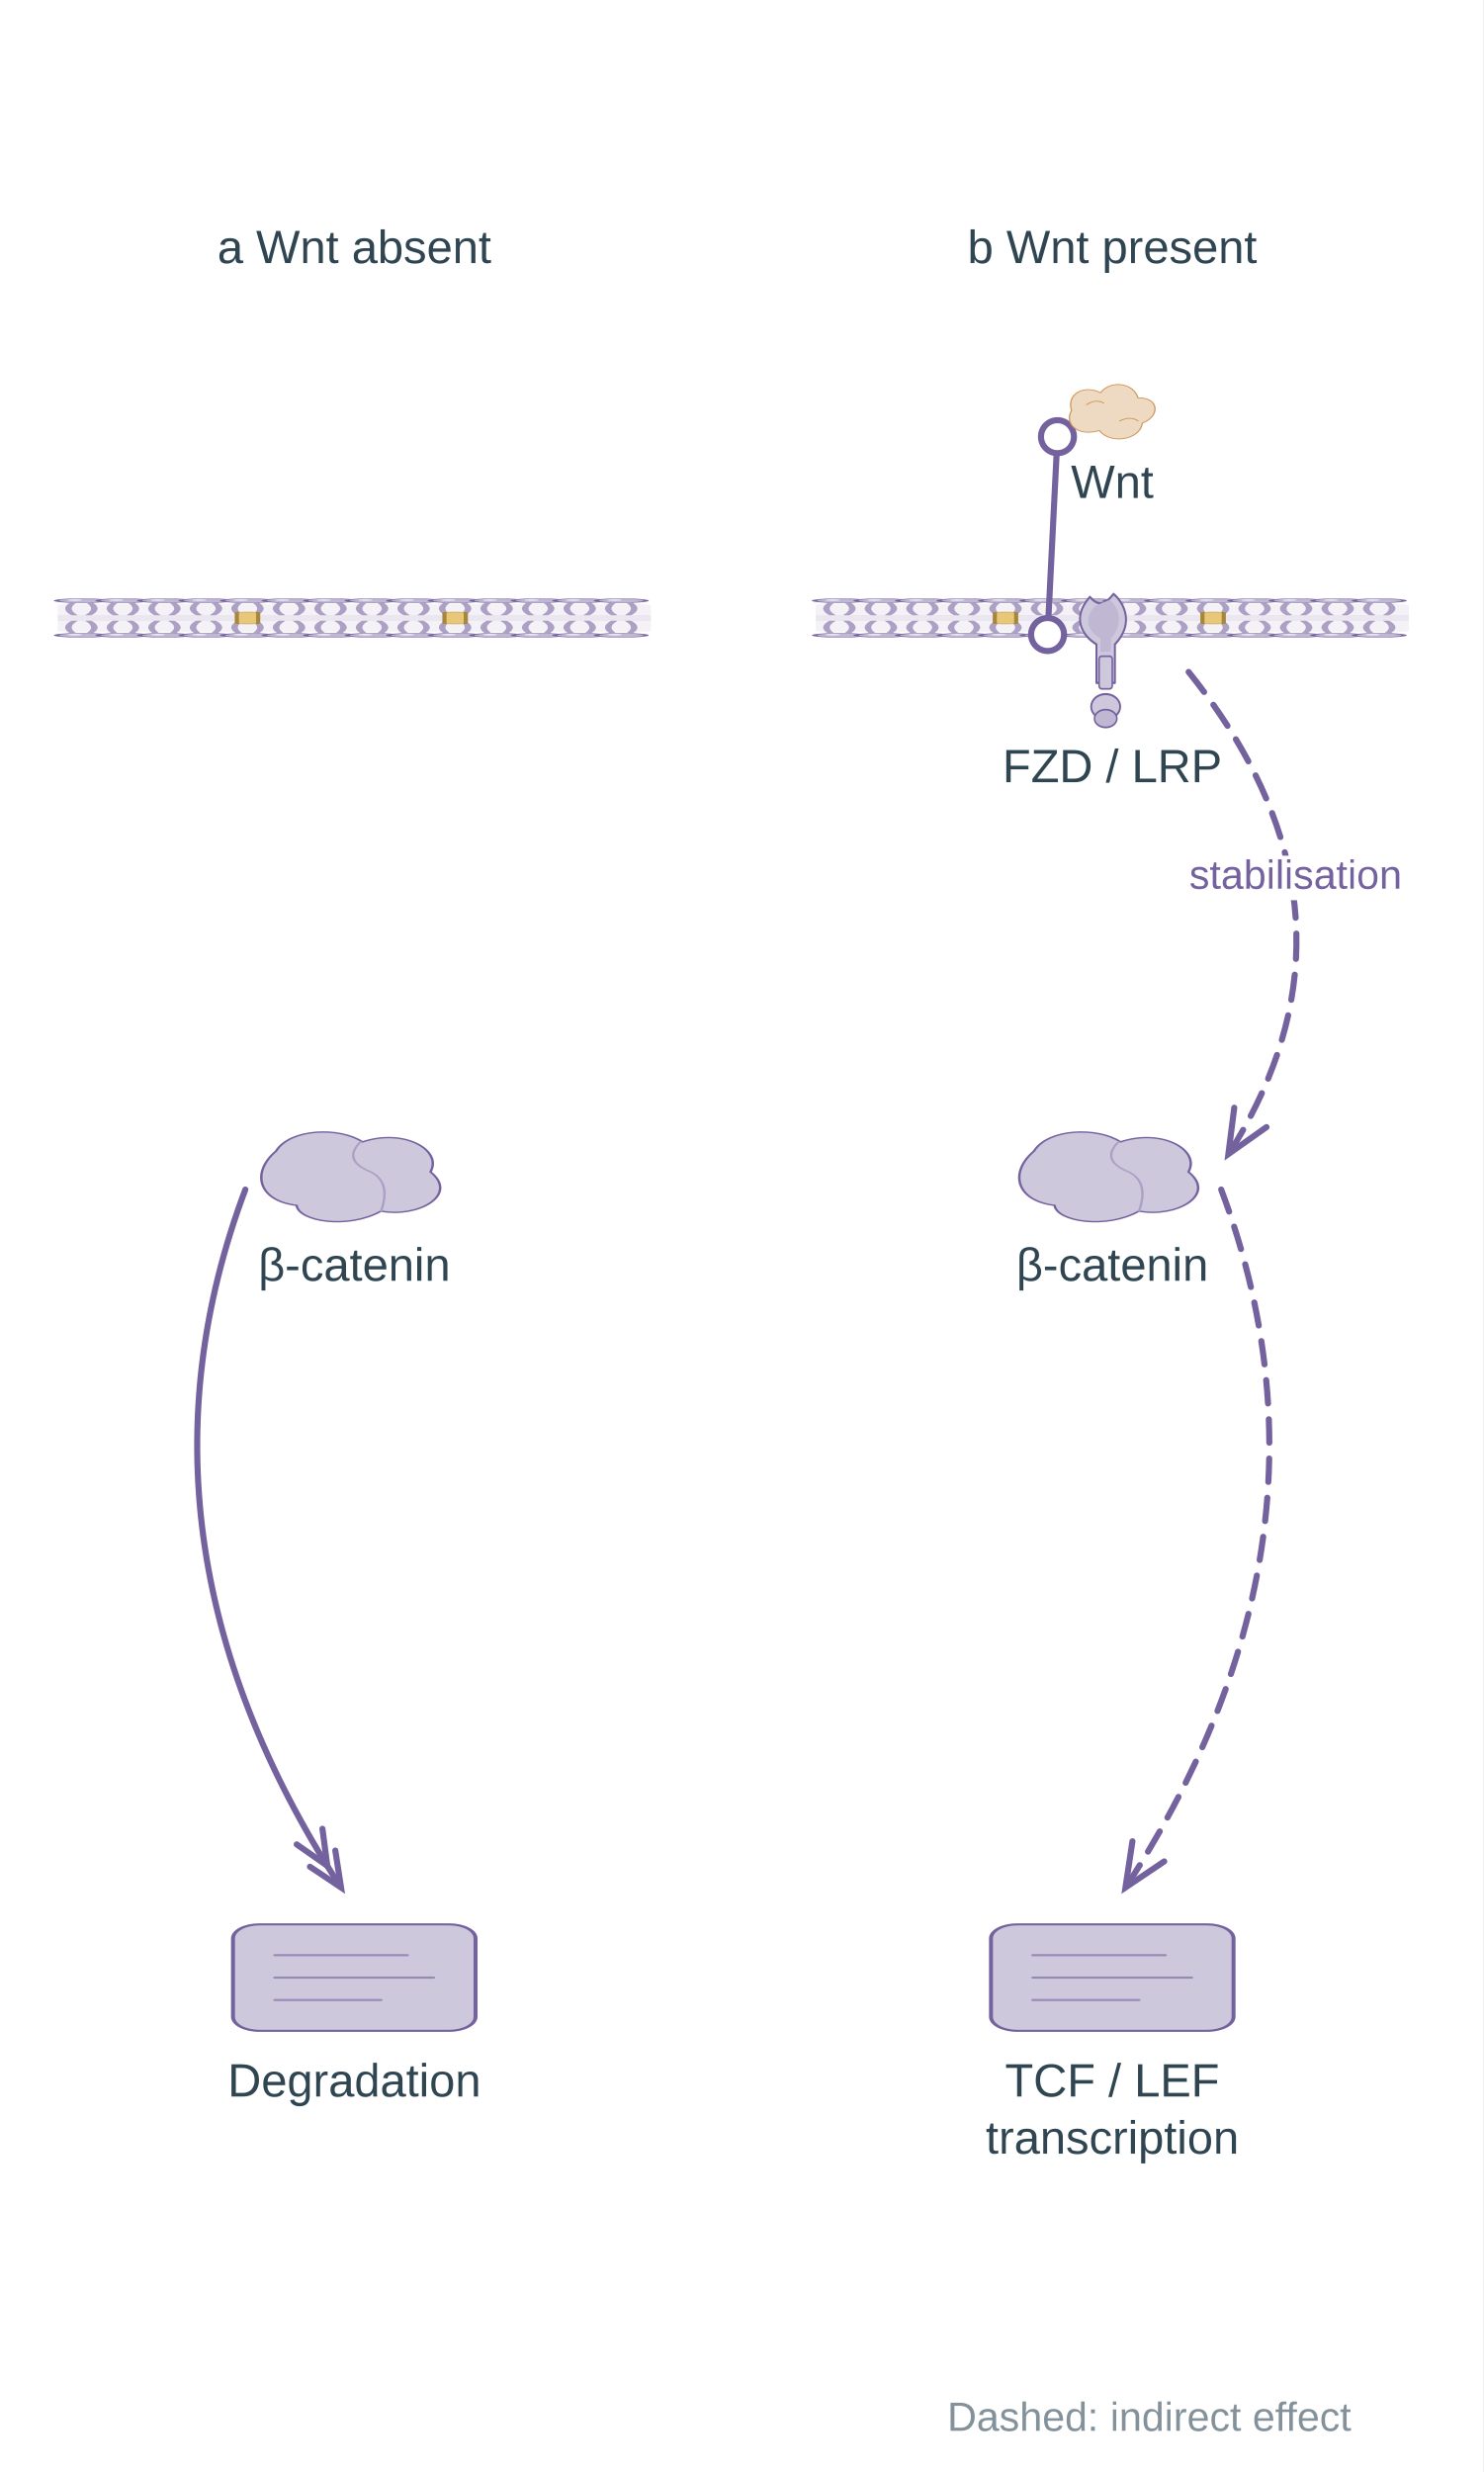
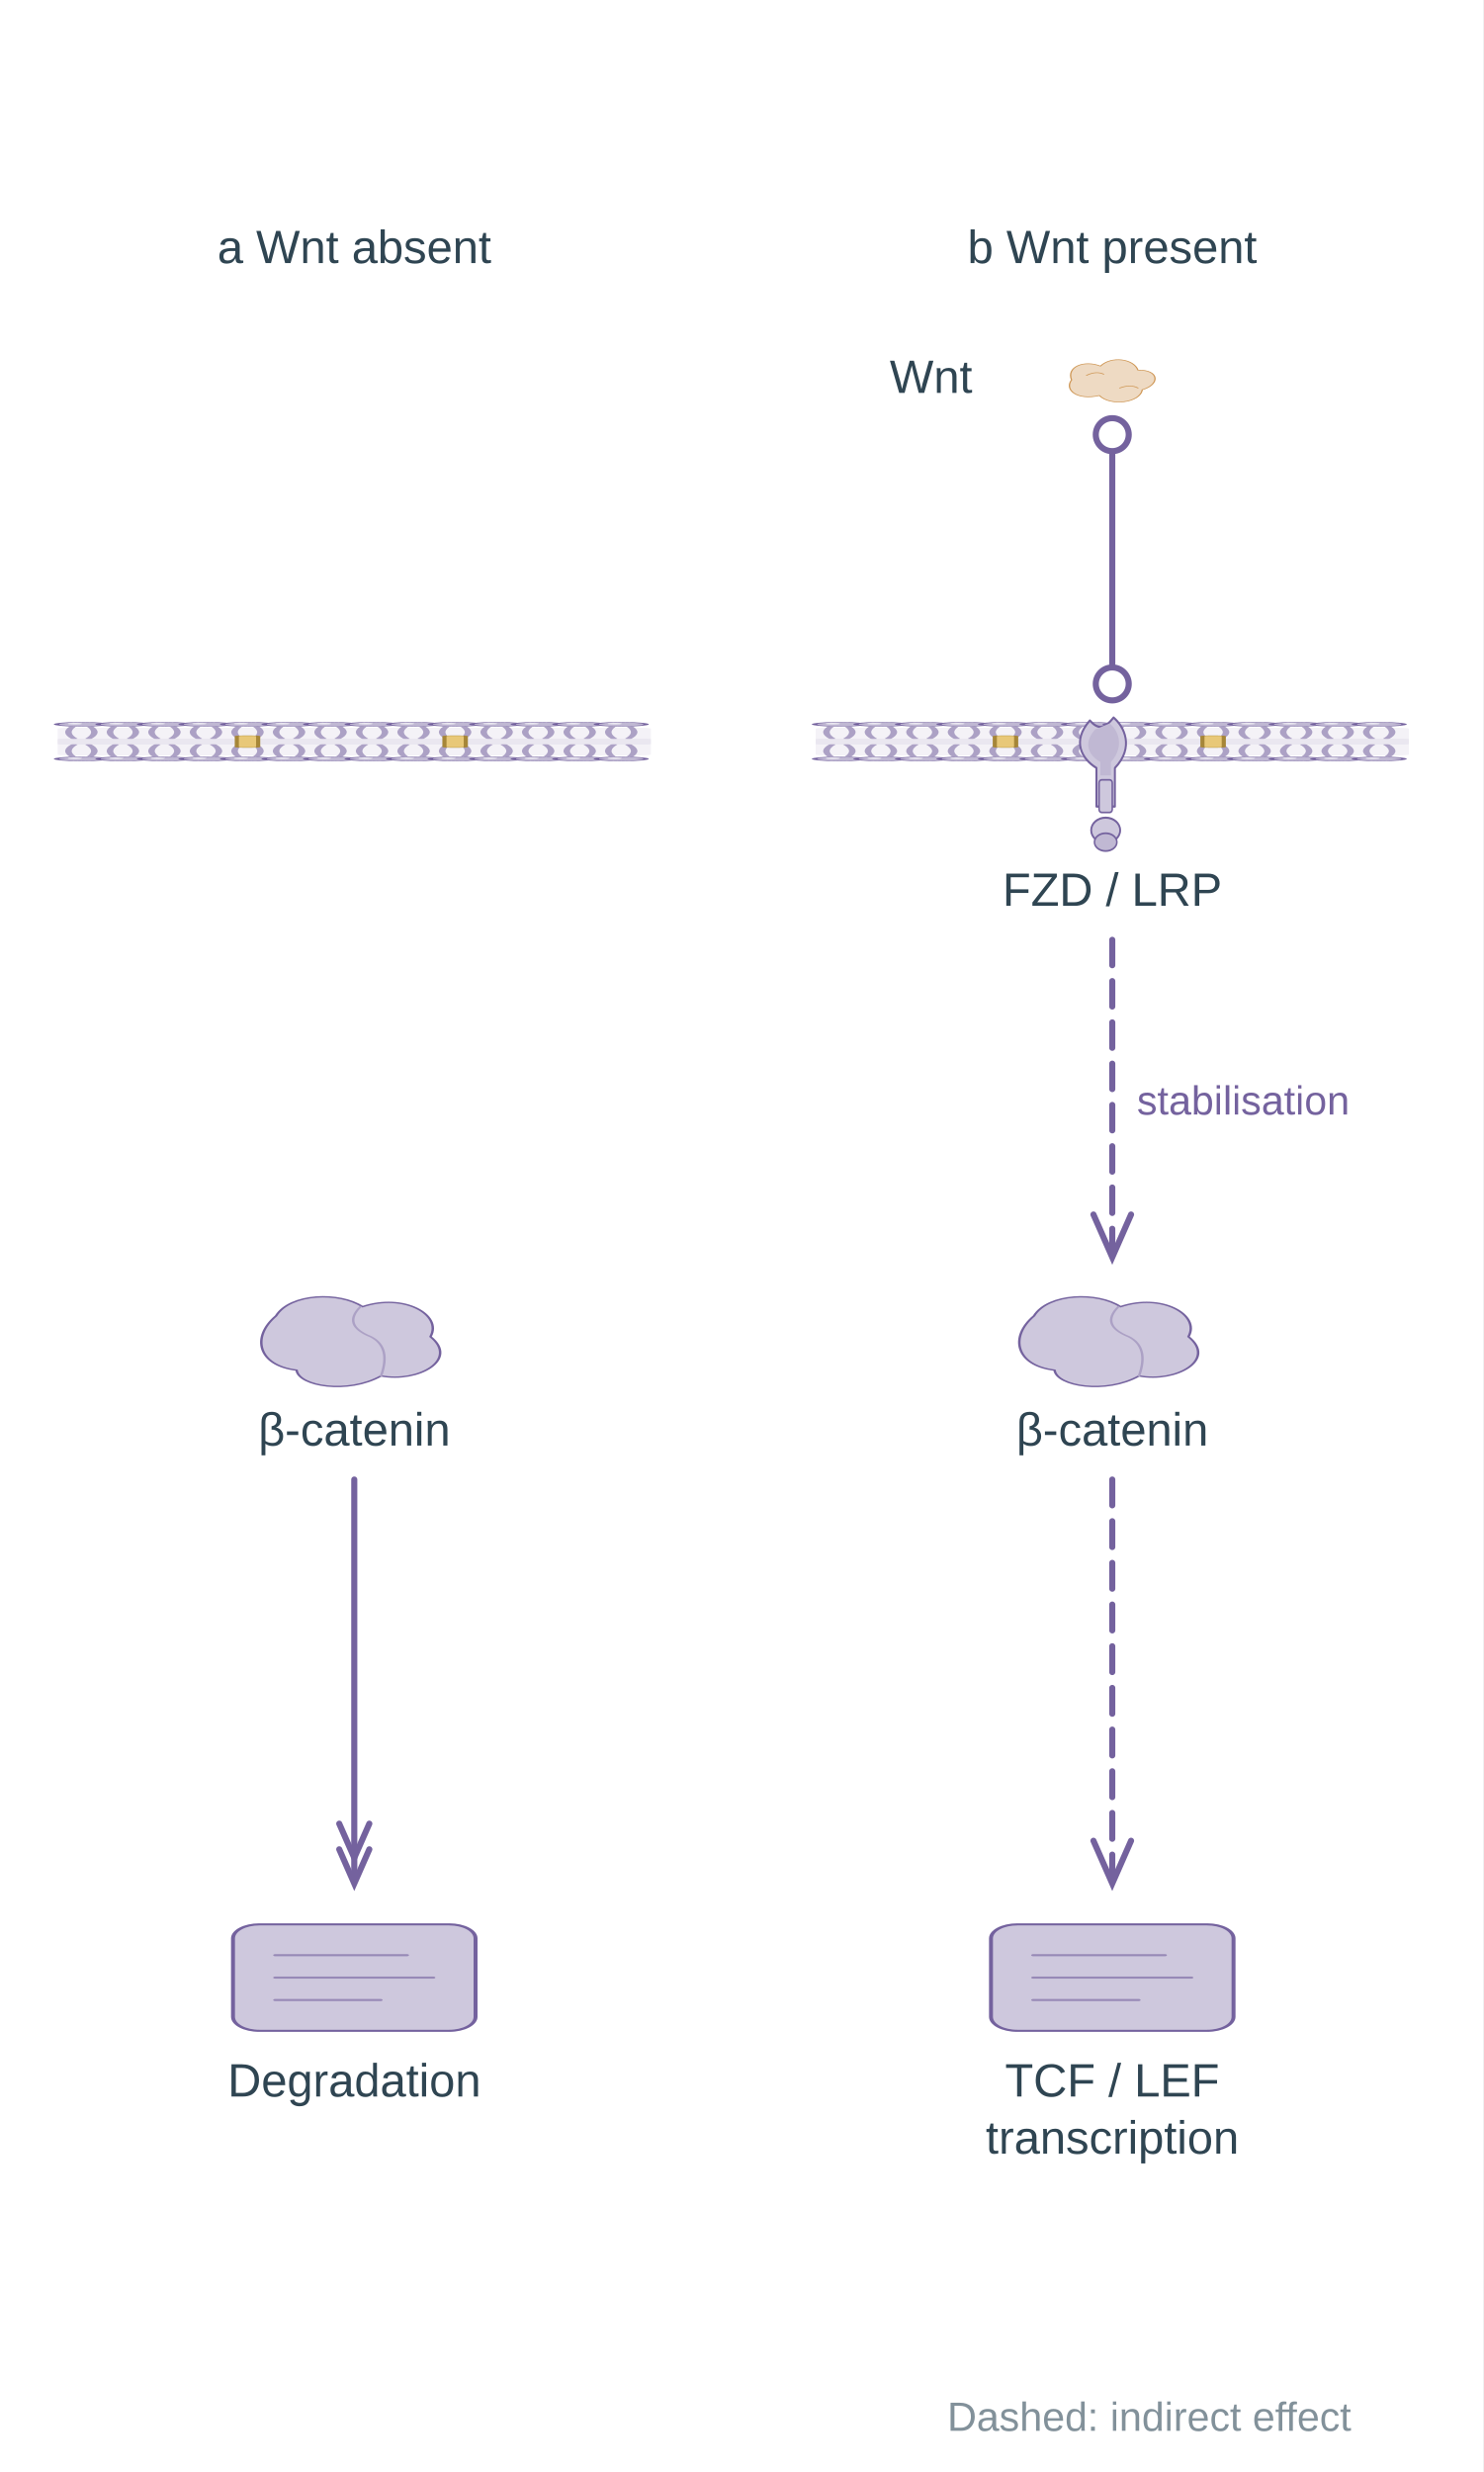
<svg xmlns="http://www.w3.org/2000/svg" width="90.0mm" height="150.0mm" viewBox="0 0 90.0 150.0" data-version="3" data-revision="1">
  <rect width="90.0" height="150.0" fill="#FFFFFF" />
  <g id="layer-compartments" />
  <g id="layer-context">
    <g data-object-id="amem" data-type="membrane" id="obj-amem">
-       <g data-glyph="amem" transform="rotate(0.0 21.5 37.5)">
-         <g transform="translate(3.5 36.0) scale(0.36 0.03)">
+       <g data-glyph="amem" transform="rotate(0.0 21.5 45.0)">
+         <g transform="translate(3.5 43.5) scale(0.36 0.03)">
          <rect x="0.00" y="22.00" width="100.00" height="56.00" rx="2.00" fill="#f4f2f7" stroke="none" stroke-width="0.000" />
          <rect x="0.00" y="44.00" width="100.00" height="12.00" rx="1.00" fill="#eae7f0" stroke="none" stroke-width="0.000" />
          <path d="M 2.5 20 Q 1 32 2.8 44 M 5.5 20 Q 7 32 5.2 44" fill="none" stroke="#aca1c5" stroke-width="1.100" stroke-linecap="round" stroke-linejoin="round" />
          <ellipse cx="4.00" cy="15.00" rx="4.20" ry="4.20" fill="#c0b8d3" stroke="#74629E" stroke-width="0.900" />
          <ellipse cx="2.90" cy="13.80" rx="1.20" ry="1.20" fill="#ffffff" stroke="none" stroke-width="0.000" />
          <path d="M 9.5 20 Q 8 32 9.8 44 M 12.5 20 Q 14 32 12.2 44" fill="none" stroke="#aca1c5" stroke-width="1.100" stroke-linecap="round" stroke-linejoin="round" />
          <ellipse cx="11.00" cy="15.00" rx="4.20" ry="4.20" fill="#c0b8d3" stroke="#74629E" stroke-width="0.900" />
          <ellipse cx="9.90" cy="13.80" rx="1.20" ry="1.20" fill="#ffffff" stroke="none" stroke-width="0.000" />
          <path d="M 16.5 20 Q 15 32 16.8 44 M 19.5 20 Q 21 32 19.2 44" fill="none" stroke="#aca1c5" stroke-width="1.100" stroke-linecap="round" stroke-linejoin="round" />
          <ellipse cx="18.00" cy="15.00" rx="4.20" ry="4.20" fill="#c0b8d3" stroke="#74629E" stroke-width="0.900" />
          <ellipse cx="16.90" cy="13.80" rx="1.20" ry="1.20" fill="#ffffff" stroke="none" stroke-width="0.000" />
          <path d="M 23.5 20 Q 22 32 23.8 44 M 26.5 20 Q 28 32 26.2 44" fill="none" stroke="#aca1c5" stroke-width="1.100" stroke-linecap="round" stroke-linejoin="round" />
          <ellipse cx="25.00" cy="15.00" rx="4.20" ry="4.20" fill="#c0b8d3" stroke="#74629E" stroke-width="0.900" />
          <ellipse cx="23.90" cy="13.80" rx="1.20" ry="1.20" fill="#ffffff" stroke="none" stroke-width="0.000" />
          <path d="M 30.5 20 Q 29 32 30.8 44 M 33.5 20 Q 35 32 33.2 44" fill="none" stroke="#aca1c5" stroke-width="1.100" stroke-linecap="round" stroke-linejoin="round" />
          <ellipse cx="32.00" cy="15.00" rx="4.20" ry="4.20" fill="#c0b8d3" stroke="#74629E" stroke-width="0.900" />
          <ellipse cx="30.90" cy="13.80" rx="1.20" ry="1.20" fill="#ffffff" stroke="none" stroke-width="0.000" />
          <path d="M 37.5 20 Q 36 32 37.8 44 M 40.5 20 Q 42 32 40.2 44" fill="none" stroke="#aca1c5" stroke-width="1.100" stroke-linecap="round" stroke-linejoin="round" />
          <ellipse cx="39.00" cy="15.00" rx="4.20" ry="4.20" fill="#c0b8d3" stroke="#74629E" stroke-width="0.900" />
          <ellipse cx="37.90" cy="13.80" rx="1.20" ry="1.20" fill="#ffffff" stroke="none" stroke-width="0.000" />
          <path d="M 44.5 20 Q 43 32 44.8 44 M 47.5 20 Q 49 32 47.2 44" fill="none" stroke="#aca1c5" stroke-width="1.100" stroke-linecap="round" stroke-linejoin="round" />
          <ellipse cx="46.00" cy="15.00" rx="4.20" ry="4.20" fill="#c0b8d3" stroke="#74629E" stroke-width="0.900" />
          <ellipse cx="44.90" cy="13.80" rx="1.20" ry="1.20" fill="#ffffff" stroke="none" stroke-width="0.000" />
          <path d="M 51.5 20 Q 50 32 51.8 44 M 54.5 20 Q 56 32 54.2 44" fill="none" stroke="#aca1c5" stroke-width="1.100" stroke-linecap="round" stroke-linejoin="round" />
          <ellipse cx="53.00" cy="15.00" rx="4.20" ry="4.20" fill="#c0b8d3" stroke="#74629E" stroke-width="0.900" />
          <ellipse cx="51.90" cy="13.80" rx="1.20" ry="1.20" fill="#ffffff" stroke="none" stroke-width="0.000" />
          <path d="M 58.5 20 Q 57 32 58.8 44 M 61.5 20 Q 63 32 61.2 44" fill="none" stroke="#aca1c5" stroke-width="1.100" stroke-linecap="round" stroke-linejoin="round" />
          <ellipse cx="60.00" cy="15.00" rx="4.20" ry="4.20" fill="#c0b8d3" stroke="#74629E" stroke-width="0.900" />
          <ellipse cx="58.90" cy="13.80" rx="1.20" ry="1.20" fill="#ffffff" stroke="none" stroke-width="0.000" />
          <path d="M 65.5 20 Q 64 32 65.8 44 M 68.5 20 Q 70 32 68.2 44" fill="none" stroke="#aca1c5" stroke-width="1.100" stroke-linecap="round" stroke-linejoin="round" />
          <ellipse cx="67.00" cy="15.00" rx="4.20" ry="4.20" fill="#c0b8d3" stroke="#74629E" stroke-width="0.900" />
          <ellipse cx="65.90" cy="13.80" rx="1.20" ry="1.20" fill="#ffffff" stroke="none" stroke-width="0.000" />
          <path d="M 72.5 20 Q 71 32 72.8 44 M 75.5 20 Q 77 32 75.2 44" fill="none" stroke="#aca1c5" stroke-width="1.100" stroke-linecap="round" stroke-linejoin="round" />
          <ellipse cx="74.00" cy="15.00" rx="4.20" ry="4.20" fill="#c0b8d3" stroke="#74629E" stroke-width="0.900" />
          <ellipse cx="72.90" cy="13.80" rx="1.20" ry="1.20" fill="#ffffff" stroke="none" stroke-width="0.000" />
          <path d="M 79.5 20 Q 78 32 79.8 44 M 82.5 20 Q 84 32 82.2 44" fill="none" stroke="#aca1c5" stroke-width="1.100" stroke-linecap="round" stroke-linejoin="round" />
          <ellipse cx="81.00" cy="15.00" rx="4.20" ry="4.20" fill="#c0b8d3" stroke="#74629E" stroke-width="0.900" />
          <ellipse cx="79.90" cy="13.80" rx="1.20" ry="1.20" fill="#ffffff" stroke="none" stroke-width="0.000" />
          <path d="M 86.5 20 Q 85 32 86.8 44 M 89.5 20 Q 91 32 89.2 44" fill="none" stroke="#aca1c5" stroke-width="1.100" stroke-linecap="round" stroke-linejoin="round" />
          <ellipse cx="88.00" cy="15.00" rx="4.20" ry="4.20" fill="#c0b8d3" stroke="#74629E" stroke-width="0.900" />
          <ellipse cx="86.90" cy="13.80" rx="1.20" ry="1.20" fill="#ffffff" stroke="none" stroke-width="0.000" />
          <path d="M 93.5 20 Q 92 32 93.8 44 M 96.5 20 Q 98 32 96.2 44" fill="none" stroke="#aca1c5" stroke-width="1.100" stroke-linecap="round" stroke-linejoin="round" />
          <ellipse cx="95.00" cy="15.00" rx="4.20" ry="4.20" fill="#c0b8d3" stroke="#74629E" stroke-width="0.900" />
          <ellipse cx="93.90" cy="13.80" rx="1.20" ry="1.20" fill="#ffffff" stroke="none" stroke-width="0.000" />
          <path d="M 2.5 80 Q 1 68 2.8 56 M 5.5 80 Q 7 68 5.2 56" fill="none" stroke="#aca1c5" stroke-width="1.100" stroke-linecap="round" stroke-linejoin="round" />
          <ellipse cx="4.00" cy="85.00" rx="4.20" ry="4.20" fill="#c0b8d3" stroke="#74629E" stroke-width="0.900" />
          <ellipse cx="2.90" cy="83.80" rx="1.20" ry="1.20" fill="#ffffff" stroke="none" stroke-width="0.000" />
          <path d="M 9.5 80 Q 8 68 9.8 56 M 12.5 80 Q 14 68 12.2 56" fill="none" stroke="#aca1c5" stroke-width="1.100" stroke-linecap="round" stroke-linejoin="round" />
          <ellipse cx="11.00" cy="85.00" rx="4.20" ry="4.20" fill="#c0b8d3" stroke="#74629E" stroke-width="0.900" />
          <ellipse cx="9.90" cy="83.80" rx="1.20" ry="1.20" fill="#ffffff" stroke="none" stroke-width="0.000" />
          <path d="M 16.5 80 Q 15 68 16.8 56 M 19.5 80 Q 21 68 19.2 56" fill="none" stroke="#aca1c5" stroke-width="1.100" stroke-linecap="round" stroke-linejoin="round" />
          <ellipse cx="18.00" cy="85.00" rx="4.20" ry="4.20" fill="#c0b8d3" stroke="#74629E" stroke-width="0.900" />
          <ellipse cx="16.90" cy="83.80" rx="1.20" ry="1.20" fill="#ffffff" stroke="none" stroke-width="0.000" />
          <path d="M 23.5 80 Q 22 68 23.8 56 M 26.5 80 Q 28 68 26.2 56" fill="none" stroke="#aca1c5" stroke-width="1.100" stroke-linecap="round" stroke-linejoin="round" />
          <ellipse cx="25.00" cy="85.00" rx="4.20" ry="4.20" fill="#c0b8d3" stroke="#74629E" stroke-width="0.900" />
          <ellipse cx="23.90" cy="83.80" rx="1.20" ry="1.20" fill="#ffffff" stroke="none" stroke-width="0.000" />
          <path d="M 30.5 80 Q 29 68 30.8 56 M 33.5 80 Q 35 68 33.2 56" fill="none" stroke="#aca1c5" stroke-width="1.100" stroke-linecap="round" stroke-linejoin="round" />
          <ellipse cx="32.00" cy="85.00" rx="4.20" ry="4.20" fill="#c0b8d3" stroke="#74629E" stroke-width="0.900" />
          <ellipse cx="30.90" cy="83.80" rx="1.20" ry="1.20" fill="#ffffff" stroke="none" stroke-width="0.000" />
          <path d="M 37.5 80 Q 36 68 37.8 56 M 40.5 80 Q 42 68 40.2 56" fill="none" stroke="#aca1c5" stroke-width="1.100" stroke-linecap="round" stroke-linejoin="round" />
          <ellipse cx="39.00" cy="85.00" rx="4.20" ry="4.20" fill="#c0b8d3" stroke="#74629E" stroke-width="0.900" />
          <ellipse cx="37.90" cy="83.80" rx="1.20" ry="1.20" fill="#ffffff" stroke="none" stroke-width="0.000" />
          <path d="M 44.5 80 Q 43 68 44.8 56 M 47.5 80 Q 49 68 47.2 56" fill="none" stroke="#aca1c5" stroke-width="1.100" stroke-linecap="round" stroke-linejoin="round" />
          <ellipse cx="46.00" cy="85.00" rx="4.20" ry="4.20" fill="#c0b8d3" stroke="#74629E" stroke-width="0.900" />
          <ellipse cx="44.90" cy="83.80" rx="1.20" ry="1.20" fill="#ffffff" stroke="none" stroke-width="0.000" />
          <path d="M 51.5 80 Q 50 68 51.8 56 M 54.5 80 Q 56 68 54.2 56" fill="none" stroke="#aca1c5" stroke-width="1.100" stroke-linecap="round" stroke-linejoin="round" />
          <ellipse cx="53.00" cy="85.00" rx="4.20" ry="4.20" fill="#c0b8d3" stroke="#74629E" stroke-width="0.900" />
          <ellipse cx="51.90" cy="83.80" rx="1.20" ry="1.20" fill="#ffffff" stroke="none" stroke-width="0.000" />
          <path d="M 58.5 80 Q 57 68 58.8 56 M 61.5 80 Q 63 68 61.2 56" fill="none" stroke="#aca1c5" stroke-width="1.100" stroke-linecap="round" stroke-linejoin="round" />
          <ellipse cx="60.00" cy="85.00" rx="4.20" ry="4.20" fill="#c0b8d3" stroke="#74629E" stroke-width="0.900" />
          <ellipse cx="58.90" cy="83.80" rx="1.20" ry="1.20" fill="#ffffff" stroke="none" stroke-width="0.000" />
          <path d="M 65.5 80 Q 64 68 65.8 56 M 68.5 80 Q 70 68 68.2 56" fill="none" stroke="#aca1c5" stroke-width="1.100" stroke-linecap="round" stroke-linejoin="round" />
          <ellipse cx="67.00" cy="85.00" rx="4.20" ry="4.20" fill="#c0b8d3" stroke="#74629E" stroke-width="0.900" />
          <ellipse cx="65.90" cy="83.80" rx="1.20" ry="1.20" fill="#ffffff" stroke="none" stroke-width="0.000" />
          <path d="M 72.5 80 Q 71 68 72.8 56 M 75.5 80 Q 77 68 75.2 56" fill="none" stroke="#aca1c5" stroke-width="1.100" stroke-linecap="round" stroke-linejoin="round" />
          <ellipse cx="74.00" cy="85.00" rx="4.20" ry="4.20" fill="#c0b8d3" stroke="#74629E" stroke-width="0.900" />
          <ellipse cx="72.90" cy="83.80" rx="1.20" ry="1.20" fill="#ffffff" stroke="none" stroke-width="0.000" />
          <path d="M 79.5 80 Q 78 68 79.8 56 M 82.5 80 Q 84 68 82.2 56" fill="none" stroke="#aca1c5" stroke-width="1.100" stroke-linecap="round" stroke-linejoin="round" />
          <ellipse cx="81.00" cy="85.00" rx="4.20" ry="4.20" fill="#c0b8d3" stroke="#74629E" stroke-width="0.900" />
          <ellipse cx="79.90" cy="83.80" rx="1.20" ry="1.20" fill="#ffffff" stroke="none" stroke-width="0.000" />
          <path d="M 86.5 80 Q 85 68 86.8 56 M 89.5 80 Q 91 68 89.2 56" fill="none" stroke="#aca1c5" stroke-width="1.100" stroke-linecap="round" stroke-linejoin="round" />
          <ellipse cx="88.00" cy="85.00" rx="4.20" ry="4.20" fill="#c0b8d3" stroke="#74629E" stroke-width="0.900" />
          <ellipse cx="86.90" cy="83.80" rx="1.20" ry="1.20" fill="#ffffff" stroke="none" stroke-width="0.000" />
          <path d="M 93.5 80 Q 92 68 93.8 56 M 96.5 80 Q 98 68 96.2 56" fill="none" stroke="#aca1c5" stroke-width="1.100" stroke-linecap="round" stroke-linejoin="round" />
          <ellipse cx="95.00" cy="85.00" rx="4.20" ry="4.20" fill="#c0b8d3" stroke="#74629E" stroke-width="0.900" />
          <ellipse cx="93.90" cy="83.80" rx="1.20" ry="1.20" fill="#ffffff" stroke="none" stroke-width="0.000" />
          <rect x="30.20" y="38.00" width="3.60" height="24.00" rx="1.00" fill="#e8c878" stroke="#a68638" stroke-width="0.700" />
          <rect x="65.20" y="38.00" width="3.60" height="24.00" rx="1.00" fill="#e8c878" stroke="#a68638" stroke-width="0.700" />
        </g>
      </g>
-       <text x="21.5" y="41.963" font-size="2.822" font-family="Arial,Microsoft YaHei,sans-serif" fill="#2F4552" text-anchor="middle" font-weight="400" data-label-for="amem" />
+       <text x="21.5" y="49.463" font-size="2.822" font-family="Arial,Microsoft YaHei,sans-serif" fill="#2F4552" text-anchor="middle" font-weight="400" data-label-for="amem" stroke="#FFFFFF" stroke-width="0.6" stroke-linejoin="round" stroke-opacity="0.85" paint-order="stroke" />
    </g>
    <g data-object-id="bmem" data-type="membrane" id="obj-bmem">
-       <g data-glyph="bmem" transform="rotate(0.0 67.5 37.5)">
-         <g transform="translate(49.5 36.0) scale(0.36 0.03)">
+       <g data-glyph="bmem" transform="rotate(0.0 67.5 45.0)">
+         <g transform="translate(49.5 43.5) scale(0.36 0.03)">
          <rect x="0.00" y="22.00" width="100.00" height="56.00" rx="2.00" fill="#f4f2f7" stroke="none" stroke-width="0.000" />
          <rect x="0.00" y="44.00" width="100.00" height="12.00" rx="1.00" fill="#eae7f0" stroke="none" stroke-width="0.000" />
          <path d="M 2.5 20 Q 1 32 2.8 44 M 5.5 20 Q 7 32 5.2 44" fill="none" stroke="#aca1c5" stroke-width="1.100" stroke-linecap="round" stroke-linejoin="round" />
          <ellipse cx="4.00" cy="15.00" rx="4.20" ry="4.20" fill="#c0b8d3" stroke="#74629E" stroke-width="0.900" />
          <ellipse cx="2.90" cy="13.80" rx="1.20" ry="1.20" fill="#ffffff" stroke="none" stroke-width="0.000" />
          <path d="M 9.5 20 Q 8 32 9.8 44 M 12.5 20 Q 14 32 12.2 44" fill="none" stroke="#aca1c5" stroke-width="1.100" stroke-linecap="round" stroke-linejoin="round" />
          <ellipse cx="11.00" cy="15.00" rx="4.20" ry="4.20" fill="#c0b8d3" stroke="#74629E" stroke-width="0.900" />
          <ellipse cx="9.90" cy="13.80" rx="1.20" ry="1.20" fill="#ffffff" stroke="none" stroke-width="0.000" />
          <path d="M 16.5 20 Q 15 32 16.8 44 M 19.5 20 Q 21 32 19.2 44" fill="none" stroke="#aca1c5" stroke-width="1.100" stroke-linecap="round" stroke-linejoin="round" />
          <ellipse cx="18.00" cy="15.00" rx="4.20" ry="4.20" fill="#c0b8d3" stroke="#74629E" stroke-width="0.900" />
          <ellipse cx="16.90" cy="13.80" rx="1.20" ry="1.20" fill="#ffffff" stroke="none" stroke-width="0.000" />
          <path d="M 23.5 20 Q 22 32 23.8 44 M 26.5 20 Q 28 32 26.2 44" fill="none" stroke="#aca1c5" stroke-width="1.100" stroke-linecap="round" stroke-linejoin="round" />
          <ellipse cx="25.00" cy="15.00" rx="4.20" ry="4.20" fill="#c0b8d3" stroke="#74629E" stroke-width="0.900" />
          <ellipse cx="23.90" cy="13.80" rx="1.20" ry="1.20" fill="#ffffff" stroke="none" stroke-width="0.000" />
          <path d="M 30.5 20 Q 29 32 30.8 44 M 33.5 20 Q 35 32 33.2 44" fill="none" stroke="#aca1c5" stroke-width="1.100" stroke-linecap="round" stroke-linejoin="round" />
          <ellipse cx="32.00" cy="15.00" rx="4.20" ry="4.20" fill="#c0b8d3" stroke="#74629E" stroke-width="0.900" />
          <ellipse cx="30.90" cy="13.80" rx="1.20" ry="1.20" fill="#ffffff" stroke="none" stroke-width="0.000" />
          <path d="M 37.5 20 Q 36 32 37.8 44 M 40.5 20 Q 42 32 40.2 44" fill="none" stroke="#aca1c5" stroke-width="1.100" stroke-linecap="round" stroke-linejoin="round" />
          <ellipse cx="39.00" cy="15.00" rx="4.20" ry="4.20" fill="#c0b8d3" stroke="#74629E" stroke-width="0.900" />
          <ellipse cx="37.90" cy="13.80" rx="1.20" ry="1.20" fill="#ffffff" stroke="none" stroke-width="0.000" />
          <path d="M 44.5 20 Q 43 32 44.8 44 M 47.5 20 Q 49 32 47.2 44" fill="none" stroke="#aca1c5" stroke-width="1.100" stroke-linecap="round" stroke-linejoin="round" />
          <ellipse cx="46.00" cy="15.00" rx="4.20" ry="4.20" fill="#c0b8d3" stroke="#74629E" stroke-width="0.900" />
          <ellipse cx="44.90" cy="13.80" rx="1.20" ry="1.20" fill="#ffffff" stroke="none" stroke-width="0.000" />
          <path d="M 51.5 20 Q 50 32 51.8 44 M 54.5 20 Q 56 32 54.2 44" fill="none" stroke="#aca1c5" stroke-width="1.100" stroke-linecap="round" stroke-linejoin="round" />
          <ellipse cx="53.00" cy="15.00" rx="4.20" ry="4.20" fill="#c0b8d3" stroke="#74629E" stroke-width="0.900" />
          <ellipse cx="51.90" cy="13.80" rx="1.20" ry="1.20" fill="#ffffff" stroke="none" stroke-width="0.000" />
          <path d="M 58.5 20 Q 57 32 58.8 44 M 61.5 20 Q 63 32 61.2 44" fill="none" stroke="#aca1c5" stroke-width="1.100" stroke-linecap="round" stroke-linejoin="round" />
          <ellipse cx="60.00" cy="15.00" rx="4.20" ry="4.20" fill="#c0b8d3" stroke="#74629E" stroke-width="0.900" />
          <ellipse cx="58.90" cy="13.80" rx="1.20" ry="1.20" fill="#ffffff" stroke="none" stroke-width="0.000" />
          <path d="M 65.5 20 Q 64 32 65.8 44 M 68.5 20 Q 70 32 68.2 44" fill="none" stroke="#aca1c5" stroke-width="1.100" stroke-linecap="round" stroke-linejoin="round" />
          <ellipse cx="67.00" cy="15.00" rx="4.20" ry="4.20" fill="#c0b8d3" stroke="#74629E" stroke-width="0.900" />
          <ellipse cx="65.90" cy="13.80" rx="1.20" ry="1.20" fill="#ffffff" stroke="none" stroke-width="0.000" />
          <path d="M 72.5 20 Q 71 32 72.8 44 M 75.5 20 Q 77 32 75.2 44" fill="none" stroke="#aca1c5" stroke-width="1.100" stroke-linecap="round" stroke-linejoin="round" />
          <ellipse cx="74.00" cy="15.00" rx="4.20" ry="4.20" fill="#c0b8d3" stroke="#74629E" stroke-width="0.900" />
          <ellipse cx="72.90" cy="13.80" rx="1.20" ry="1.20" fill="#ffffff" stroke="none" stroke-width="0.000" />
          <path d="M 79.5 20 Q 78 32 79.8 44 M 82.5 20 Q 84 32 82.2 44" fill="none" stroke="#aca1c5" stroke-width="1.100" stroke-linecap="round" stroke-linejoin="round" />
          <ellipse cx="81.00" cy="15.00" rx="4.20" ry="4.20" fill="#c0b8d3" stroke="#74629E" stroke-width="0.900" />
          <ellipse cx="79.90" cy="13.80" rx="1.20" ry="1.20" fill="#ffffff" stroke="none" stroke-width="0.000" />
          <path d="M 86.5 20 Q 85 32 86.8 44 M 89.5 20 Q 91 32 89.2 44" fill="none" stroke="#aca1c5" stroke-width="1.100" stroke-linecap="round" stroke-linejoin="round" />
          <ellipse cx="88.00" cy="15.00" rx="4.20" ry="4.20" fill="#c0b8d3" stroke="#74629E" stroke-width="0.900" />
          <ellipse cx="86.90" cy="13.80" rx="1.20" ry="1.20" fill="#ffffff" stroke="none" stroke-width="0.000" />
          <path d="M 93.5 20 Q 92 32 93.8 44 M 96.5 20 Q 98 32 96.2 44" fill="none" stroke="#aca1c5" stroke-width="1.100" stroke-linecap="round" stroke-linejoin="round" />
          <ellipse cx="95.00" cy="15.00" rx="4.20" ry="4.20" fill="#c0b8d3" stroke="#74629E" stroke-width="0.900" />
          <ellipse cx="93.90" cy="13.80" rx="1.20" ry="1.20" fill="#ffffff" stroke="none" stroke-width="0.000" />
          <path d="M 2.5 80 Q 1 68 2.8 56 M 5.5 80 Q 7 68 5.2 56" fill="none" stroke="#aca1c5" stroke-width="1.100" stroke-linecap="round" stroke-linejoin="round" />
          <ellipse cx="4.00" cy="85.00" rx="4.20" ry="4.20" fill="#c0b8d3" stroke="#74629E" stroke-width="0.900" />
          <ellipse cx="2.90" cy="83.80" rx="1.20" ry="1.20" fill="#ffffff" stroke="none" stroke-width="0.000" />
          <path d="M 9.5 80 Q 8 68 9.8 56 M 12.5 80 Q 14 68 12.2 56" fill="none" stroke="#aca1c5" stroke-width="1.100" stroke-linecap="round" stroke-linejoin="round" />
          <ellipse cx="11.00" cy="85.00" rx="4.20" ry="4.20" fill="#c0b8d3" stroke="#74629E" stroke-width="0.900" />
          <ellipse cx="9.90" cy="83.80" rx="1.20" ry="1.20" fill="#ffffff" stroke="none" stroke-width="0.000" />
          <path d="M 16.5 80 Q 15 68 16.8 56 M 19.5 80 Q 21 68 19.2 56" fill="none" stroke="#aca1c5" stroke-width="1.100" stroke-linecap="round" stroke-linejoin="round" />
          <ellipse cx="18.00" cy="85.00" rx="4.20" ry="4.20" fill="#c0b8d3" stroke="#74629E" stroke-width="0.900" />
          <ellipse cx="16.90" cy="83.80" rx="1.20" ry="1.20" fill="#ffffff" stroke="none" stroke-width="0.000" />
          <path d="M 23.5 80 Q 22 68 23.8 56 M 26.5 80 Q 28 68 26.2 56" fill="none" stroke="#aca1c5" stroke-width="1.100" stroke-linecap="round" stroke-linejoin="round" />
          <ellipse cx="25.00" cy="85.00" rx="4.20" ry="4.20" fill="#c0b8d3" stroke="#74629E" stroke-width="0.900" />
          <ellipse cx="23.90" cy="83.80" rx="1.20" ry="1.20" fill="#ffffff" stroke="none" stroke-width="0.000" />
          <path d="M 30.5 80 Q 29 68 30.8 56 M 33.5 80 Q 35 68 33.2 56" fill="none" stroke="#aca1c5" stroke-width="1.100" stroke-linecap="round" stroke-linejoin="round" />
          <ellipse cx="32.00" cy="85.00" rx="4.20" ry="4.20" fill="#c0b8d3" stroke="#74629E" stroke-width="0.900" />
          <ellipse cx="30.90" cy="83.80" rx="1.20" ry="1.20" fill="#ffffff" stroke="none" stroke-width="0.000" />
          <path d="M 37.5 80 Q 36 68 37.8 56 M 40.5 80 Q 42 68 40.2 56" fill="none" stroke="#aca1c5" stroke-width="1.100" stroke-linecap="round" stroke-linejoin="round" />
          <ellipse cx="39.00" cy="85.00" rx="4.20" ry="4.20" fill="#c0b8d3" stroke="#74629E" stroke-width="0.900" />
          <ellipse cx="37.90" cy="83.80" rx="1.20" ry="1.20" fill="#ffffff" stroke="none" stroke-width="0.000" />
          <path d="M 44.5 80 Q 43 68 44.8 56 M 47.5 80 Q 49 68 47.2 56" fill="none" stroke="#aca1c5" stroke-width="1.100" stroke-linecap="round" stroke-linejoin="round" />
          <ellipse cx="46.00" cy="85.00" rx="4.20" ry="4.20" fill="#c0b8d3" stroke="#74629E" stroke-width="0.900" />
          <ellipse cx="44.90" cy="83.80" rx="1.20" ry="1.20" fill="#ffffff" stroke="none" stroke-width="0.000" />
          <path d="M 51.5 80 Q 50 68 51.8 56 M 54.5 80 Q 56 68 54.2 56" fill="none" stroke="#aca1c5" stroke-width="1.100" stroke-linecap="round" stroke-linejoin="round" />
          <ellipse cx="53.00" cy="85.00" rx="4.20" ry="4.20" fill="#c0b8d3" stroke="#74629E" stroke-width="0.900" />
          <ellipse cx="51.90" cy="83.80" rx="1.20" ry="1.20" fill="#ffffff" stroke="none" stroke-width="0.000" />
          <path d="M 58.5 80 Q 57 68 58.8 56 M 61.5 80 Q 63 68 61.2 56" fill="none" stroke="#aca1c5" stroke-width="1.100" stroke-linecap="round" stroke-linejoin="round" />
          <ellipse cx="60.00" cy="85.00" rx="4.20" ry="4.20" fill="#c0b8d3" stroke="#74629E" stroke-width="0.900" />
          <ellipse cx="58.90" cy="83.80" rx="1.20" ry="1.20" fill="#ffffff" stroke="none" stroke-width="0.000" />
          <path d="M 65.5 80 Q 64 68 65.8 56 M 68.5 80 Q 70 68 68.2 56" fill="none" stroke="#aca1c5" stroke-width="1.100" stroke-linecap="round" stroke-linejoin="round" />
          <ellipse cx="67.00" cy="85.00" rx="4.20" ry="4.20" fill="#c0b8d3" stroke="#74629E" stroke-width="0.900" />
          <ellipse cx="65.90" cy="83.80" rx="1.20" ry="1.20" fill="#ffffff" stroke="none" stroke-width="0.000" />
          <path d="M 72.5 80 Q 71 68 72.8 56 M 75.5 80 Q 77 68 75.2 56" fill="none" stroke="#aca1c5" stroke-width="1.100" stroke-linecap="round" stroke-linejoin="round" />
          <ellipse cx="74.00" cy="85.00" rx="4.20" ry="4.20" fill="#c0b8d3" stroke="#74629E" stroke-width="0.900" />
          <ellipse cx="72.90" cy="83.80" rx="1.20" ry="1.20" fill="#ffffff" stroke="none" stroke-width="0.000" />
          <path d="M 79.5 80 Q 78 68 79.8 56 M 82.5 80 Q 84 68 82.2 56" fill="none" stroke="#aca1c5" stroke-width="1.100" stroke-linecap="round" stroke-linejoin="round" />
          <ellipse cx="81.00" cy="85.00" rx="4.20" ry="4.20" fill="#c0b8d3" stroke="#74629E" stroke-width="0.900" />
          <ellipse cx="79.90" cy="83.80" rx="1.20" ry="1.20" fill="#ffffff" stroke="none" stroke-width="0.000" />
          <path d="M 86.5 80 Q 85 68 86.8 56 M 89.5 80 Q 91 68 89.2 56" fill="none" stroke="#aca1c5" stroke-width="1.100" stroke-linecap="round" stroke-linejoin="round" />
          <ellipse cx="88.00" cy="85.00" rx="4.20" ry="4.20" fill="#c0b8d3" stroke="#74629E" stroke-width="0.900" />
          <ellipse cx="86.90" cy="83.80" rx="1.20" ry="1.20" fill="#ffffff" stroke="none" stroke-width="0.000" />
          <path d="M 93.5 80 Q 92 68 93.8 56 M 96.5 80 Q 98 68 96.2 56" fill="none" stroke="#aca1c5" stroke-width="1.100" stroke-linecap="round" stroke-linejoin="round" />
          <ellipse cx="95.00" cy="85.00" rx="4.20" ry="4.20" fill="#c0b8d3" stroke="#74629E" stroke-width="0.900" />
          <ellipse cx="93.90" cy="83.80" rx="1.20" ry="1.20" fill="#ffffff" stroke="none" stroke-width="0.000" />
          <rect x="30.20" y="38.00" width="3.60" height="24.00" rx="1.00" fill="#e8c878" stroke="#a68638" stroke-width="0.700" />
          <rect x="65.20" y="38.00" width="3.60" height="24.00" rx="1.00" fill="#e8c878" stroke="#a68638" stroke-width="0.700" />
        </g>
      </g>
-       <text x="67.5" y="41.963" font-size="2.822" font-family="Arial,Microsoft YaHei,sans-serif" fill="#2F4552" text-anchor="middle" font-weight="400" data-label-for="bmem" />
+       <text x="67.5" y="49.463" font-size="2.822" font-family="Arial,Microsoft YaHei,sans-serif" fill="#2F4552" text-anchor="middle" font-weight="400" data-label-for="bmem" stroke="#FFFFFF" stroke-width="0.6" stroke-linejoin="round" stroke-opacity="0.85" paint-order="stroke" />
    </g>
  </g>
  <g id="layer-relations">
    <g data-relation-id="r1" data-relation-type="transports" id="rel-r1">
-       <path fill="none" stroke="#74629E" stroke-width="0.37" stroke-linecap="round" stroke-linejoin="round" d="M 14.889 72.182 Q 6.95 93.281 20.591 114.379" data-line-body="true" data-indirect="false" />
-       <path fill="none" stroke="#74629E" stroke-width="0.37" stroke-linecap="round" stroke-linejoin="miter" data-endpoint="double-chevron" d="M 18.811 113.274 L 20.696 114.531 L 20.349 112.292 M 18.007 111.917 L 19.863 113.218 L 19.568 110.971" stroke-miterlimit="8" />
+       <path fill="none" stroke="#74629E" stroke-width="0.37" stroke-linecap="round" stroke-linejoin="round" d="M 21.5 89.778 Q 21.5 101.941 21.5 114.105" data-line-body="true" data-indirect="false" />
+       <path fill="none" stroke="#74629E" stroke-width="0.37" stroke-linecap="round" stroke-linejoin="miter" data-endpoint="double-chevron" d="M 20.587 112.216 L 21.5 114.29 L 22.413 112.216 M 20.587 110.66 L 21.5 112.734 L 22.413 110.66" stroke-miterlimit="8" />
    </g>
    <g data-relation-id="r2" data-relation-type="activates" id="rel-r2">
-       <path fill="none" stroke="#74629E" stroke-width="0.37" stroke-linecap="round" stroke-linejoin="round" d="M 74.111 72.182 Q 74.363 72.85 74.592 73.518 M 74.897 74.432 Q 75.115 75.111 75.311 75.79 M 75.569 76.718 Q 75.752 77.407 75.913 78.095 M 76.121 79.036 Q 76.267 79.733 76.39 80.43 M 76.547 81.38 Q 76.655 82.083 76.739 82.787 M 76.842 83.744 Q 76.91 84.452 76.953 85.159 M 77.001 86.121 Q 77.029 86.831 77.032 87.541 M 77.024 88.504 Q 77.01 89.213 76.972 89.922 M 76.91 90.883 Q 76.855 91.59 76.776 92.297 M 76.659 93.253 Q 76.565 93.955 76.446 94.657 M 76.276 95.604 Q 76.143 96.299 75.986 96.994 M 75.765 97.932 Q 75.594 98.618 75.402 99.304 M 75.131 100.228 Q 74.926 100.905 74.699 101.581 M 74.383 102.49 Q 74.144 103.155 73.885 103.82 M 73.526 104.714 Q 73.257 105.366 72.967 106.019 M 72.569 106.896 Q 72.271 107.536 71.954 108.175 M 71.518 109.034 Q 71.195 109.661 70.851 110.288 M 70.382 111.129 Q 70.034 111.742 69.668 112.356 M 69.168 113.179 Q 68.797 113.779 68.409 114.379" data-line-body="true" data-indirect="true" />
-       <path fill="none" stroke="#74629E" stroke-width="0.37" stroke-linecap="round" stroke-linejoin="miter" data-endpoint="open-arrow" d="M 68.725 111.729 L 68.302 114.531 L 70.653 112.95" stroke-miterlimit="8" />
+       <path fill="none" stroke="#74629E" stroke-width="0.37" stroke-linecap="round" stroke-linejoin="round" d="M 67.5 89.778 Q 67.5 90.561 67.5 91.344 M 67.5 92.307 Q 67.5 93.09 67.5 93.873 M 67.5 94.836 Q 67.5 95.619 67.5 96.402 M 67.5 97.365 Q 67.5 98.148 67.5 98.931 M 67.5 99.894 Q 67.5 100.677 67.5 101.46 M 67.5 102.423 Q 67.5 103.206 67.5 103.989 M 67.5 104.952 Q 67.5 105.735 67.5 106.518 M 67.5 107.481 Q 67.5 108.264 67.5 109.047 M 67.5 110.01 Q 67.5 110.793 67.5 111.576 M 67.5 112.539 Q 67.5 113.322 67.5 114.105" data-line-body="true" data-indirect="true" />
+       <path fill="none" stroke="#74629E" stroke-width="0.37" stroke-linecap="round" stroke-linejoin="miter" data-endpoint="open-arrow" d="M 66.359 111.697 L 67.5 114.29 L 68.641 111.697" stroke-miterlimit="8" />
    </g>
    <g data-relation-id="r3" data-relation-type="binds" id="rel-r3">
-       <path fill="none" stroke="#74629E" stroke-width="0.37" stroke-linecap="round" stroke-linejoin="round" d="M 64.125 27.497 Q 63.875 32.5 63.625 37.503" data-line-body="true" data-indirect="false" />
-       <circle fill="#FFFFFF" stroke="#74629E" stroke-width="0.37" stroke-linecap="round" stroke-linejoin="round" data-endpoint="paired-circles" cx="64.175" cy="26.498" r="1.0" />
-       <circle fill="#FFFFFF" stroke="#74629E" stroke-width="0.37" stroke-linecap="round" stroke-linejoin="round" data-endpoint="paired-circles" cx="63.575" cy="38.502" r="1.0" />
+       <path fill="none" stroke="#74629E" stroke-width="0.37" stroke-linecap="round" stroke-linejoin="round" d="M 67.5 27.375 Q 67.5 33.938 67.5 40.5" data-line-body="true" data-indirect="false" />
+       <circle fill="#FFFFFF" stroke="#74629E" stroke-width="0.37" stroke-linecap="round" stroke-linejoin="round" data-endpoint="paired-circles" cx="67.5" cy="26.375" r="1.0" />
+       <circle fill="#FFFFFF" stroke="#74629E" stroke-width="0.37" stroke-linecap="round" stroke-linejoin="round" data-endpoint="paired-circles" cx="67.5" cy="41.5" r="1.0" />
    </g>
    <g data-relation-id="r4" data-relation-type="activates" id="rel-r4">
-       <path fill="none" stroke="#74629E" stroke-width="0.37" stroke-linecap="round" stroke-linejoin="round" d="M 72.135 40.773 Q 72.622 41.38 73.073 41.988 M 73.637 42.768 Q 74.085 43.405 74.494 44.042 M 75.002 44.86 Q 75.403 45.527 75.76 46.195 M 76.201 47.051 Q 76.545 47.748 76.841 48.446 M 77.201 49.339 Q 77.478 50.065 77.702 50.79 M 77.968 51.716 Q 78.166 52.464 78.308 53.212 M 78.467 54.162 Q 78.577 54.925 78.629 55.688 M 78.673 56.65 Q 78.69 57.418 78.648 58.185 M 78.574 59.145 Q 78.497 59.905 78.364 60.665 M 78.176 61.61 Q 78.011 62.353 77.791 63.096 M 77.5 64.014 Q 77.255 64.732 76.96 65.451 M 76.577 66.334 Q 76.264 67.024 75.904 67.714 M 75.444 68.56 Q 75.073 69.219 74.658 69.879" data-line-body="true" data-indirect="true" />
-       <path fill="none" stroke="#74629E" stroke-width="0.37" stroke-linecap="round" stroke-linejoin="miter" data-endpoint="open-arrow" d="M 74.904 67.217 L 74.547 70.027 L 76.86 68.392" stroke-miterlimit="8" />
-       <rect x="71.575" y="51.925" width="14.1" height="2.7" rx=".3" fill="#FFFFFF" />
-       <text x="78.625" y="53.925" font-size="2.469" font-family="Arial,Microsoft YaHei,sans-serif" fill="#74629E" text-anchor="middle" font-weight="400">stabilisation</text>
+       <path fill="none" stroke="#74629E" stroke-width="0.37" stroke-linecap="round" stroke-linejoin="round" d="M 67.5 57.028 Q 67.5 57.799 67.5 58.57 M 67.5 59.533 Q 67.5 60.304 67.5 61.075 M 67.5 62.038 Q 67.5 62.809 67.5 63.58 M 67.5 64.543 Q 67.5 65.314 67.5 66.085 M 67.5 67.048 Q 67.5 67.819 67.5 68.59 M 67.5 69.553 Q 67.5 70.324 67.5 71.095 M 67.5 72.058 Q 67.5 72.829 67.5 73.6 M 67.5 74.563 Q 67.5 75.334 67.5 76.105" data-line-body="true" data-indirect="true" />
+       <path fill="none" stroke="#74629E" stroke-width="0.37" stroke-linecap="round" stroke-linejoin="miter" data-endpoint="open-arrow" d="M 66.359 73.697 L 67.5 76.29 L 68.641 73.697" stroke-miterlimit="8" />
+       <rect x="68.4" y="65.63" width="14.1" height="2.7" rx=".3" fill="#FFFFFF" />
+       <text x="75.45" y="67.63" font-size="2.469" font-family="Arial,Microsoft YaHei,sans-serif" fill="#74629E" text-anchor="middle" font-weight="400">stabilisation</text>
    </g>
  </g>
  <g id="layer-objects">
    <g data-object-id="condition_a" data-type="text" id="obj-condition_a">
      <g data-glyph="condition_a" transform="rotate(0.0 21.5 12.5)">
        <g transform="translate(7.75 12.0) scale(0.275 0.01)" />
      </g>
      <text x="21.5" y="15.963" font-size="2.822" font-family="Arial,Microsoft YaHei,sans-serif" fill="#2F4552" text-anchor="middle" font-weight="400" data-label-for="condition_a">a   Wnt absent</text>
    </g>
    <g data-object-id="condition_b" data-type="text" id="obj-condition_b">
      <g data-glyph="condition_b" transform="rotate(0.0 67.5 12.5)">
        <g transform="translate(53.75 12.0) scale(0.275 0.01)" />
      </g>
      <text x="67.5" y="15.963" font-size="2.822" font-family="Arial,Microsoft YaHei,sans-serif" fill="#2F4552" text-anchor="middle" font-weight="400" data-label-for="condition_b">b   Wnt present</text>
    </g>
    <g data-object-id="abeta" data-type="protein" id="obj-abeta">
-       <g data-glyph="abeta" transform="rotate(0.0 21.5 71.25)">
-         <g transform="translate(15.25 67.75) scale(0.125 0.07)">
+       <g data-glyph="abeta" transform="rotate(0.0 21.5 81.25)">
+         <g transform="translate(15.25 77.75) scale(0.125 0.07)">
          <path d="M 12 30 C 19 10 43 9 54 22 C 74 10 93 29 87 48 C 101 68 81 88 63 82 C 47 98 23 91 22 77 C 3 73 0 48 12 30 Z" fill="#cec8dd" stroke="#74629E" stroke-width="1.200" stroke-linecap="round" stroke-linejoin="round" />
          <path d="M 53 22 Q 44 38 58 48 Q 68 57 63 82" fill="none" stroke="#aca1c5" stroke-width="1.200" stroke-linecap="round" stroke-linejoin="round" />
        </g>
      </g>
-       <text x="21.5" y="77.713" font-size="2.822" font-family="Arial,Microsoft YaHei,sans-serif" fill="#2F4552" text-anchor="middle" font-weight="400" data-label-for="abeta">β-catenin</text>
+       <text x="21.5" y="87.713" font-size="2.822" font-family="Arial,Microsoft YaHei,sans-serif" fill="#2F4552" text-anchor="middle" font-weight="400" data-label-for="abeta" stroke="#FFFFFF" stroke-width="0.6" stroke-linejoin="round" stroke-opacity="0.85" paint-order="stroke">β-catenin</text>
    </g>
    <g data-object-id="aeffect" data-type="process" id="obj-aeffect">
      <g data-glyph="aeffect" transform="rotate(0.0 21.5 120.0)">
        <g transform="translate(13.5 115.75) scale(0.16 0.085)">
          <rect x="4.00" y="12.00" width="92.00" height="76.00" rx="10.00" fill="#cec8dd" stroke="#74629E" stroke-width="1.500" />
          <path d="M 20 34 L 70 34 M 20 50 L 80 50 M 20 66 L 60 66" fill="none" stroke="#9789b6" stroke-width="1.500" stroke-linecap="round" stroke-linejoin="round" />
        </g>
      </g>
-       <text x="21.5" y="127.213" font-size="2.822" font-family="Arial,Microsoft YaHei,sans-serif" fill="#2F4552" text-anchor="middle" font-weight="400" data-label-for="aeffect">Degradation</text>
+       <text x="21.5" y="127.213" font-size="2.822" font-family="Arial,Microsoft YaHei,sans-serif" fill="#2F4552" text-anchor="middle" font-weight="400" data-label-for="aeffect" stroke="#FFFFFF" stroke-width="0.6" stroke-linejoin="round" stroke-opacity="0.85" paint-order="stroke">Degradation</text>
    </g>
    <g data-object-id="bbeta" data-type="protein" id="obj-bbeta">
-       <g data-glyph="bbeta" transform="rotate(0.0 67.5 71.25)">
-         <g transform="translate(61.25 67.75) scale(0.125 0.07)">
+       <g data-glyph="bbeta" transform="rotate(0.0 67.5 81.25)">
+         <g transform="translate(61.25 77.75) scale(0.125 0.07)">
          <path d="M 12 30 C 19 10 43 9 54 22 C 74 10 93 29 87 48 C 101 68 81 88 63 82 C 47 98 23 91 22 77 C 3 73 0 48 12 30 Z" fill="#cec8dd" stroke="#74629E" stroke-width="1.200" stroke-linecap="round" stroke-linejoin="round" />
          <path d="M 53 22 Q 44 38 58 48 Q 68 57 63 82" fill="none" stroke="#aca1c5" stroke-width="1.200" stroke-linecap="round" stroke-linejoin="round" />
        </g>
      </g>
-       <text x="67.5" y="77.713" font-size="2.822" font-family="Arial,Microsoft YaHei,sans-serif" fill="#2F4552" text-anchor="middle" font-weight="400" data-label-for="bbeta">β-catenin</text>
+       <text x="67.5" y="87.713" font-size="2.822" font-family="Arial,Microsoft YaHei,sans-serif" fill="#2F4552" text-anchor="middle" font-weight="400" data-label-for="bbeta" stroke="#FFFFFF" stroke-width="0.6" stroke-linejoin="round" stroke-opacity="0.85" paint-order="stroke">β-catenin</text>
    </g>
    <g data-object-id="beffect" data-type="process" id="obj-beffect">
      <g data-glyph="beffect" transform="rotate(0.0 67.5 120.0)">
        <g transform="translate(59.5 115.75) scale(0.16 0.085)">
          <rect x="4.00" y="12.00" width="92.00" height="76.00" rx="10.00" fill="#cec8dd" stroke="#74629E" stroke-width="1.500" />
          <path d="M 20 34 L 70 34 M 20 50 L 80 50 M 20 66 L 60 66" fill="none" stroke="#9789b6" stroke-width="1.500" stroke-linecap="round" stroke-linejoin="round" />
        </g>
      </g>
-       <text x="67.5" y="127.213" font-size="2.822" font-family="Arial,Microsoft YaHei,sans-serif" fill="#2F4552" text-anchor="middle" font-weight="400" data-label-for="beffect">TCF / LEF</text>
-       <text x="67.5" y="130.685" font-size="2.822" font-family="Arial,Microsoft YaHei,sans-serif" fill="#2F4552" text-anchor="middle" font-weight="400" data-label-for="beffect">transcription</text>
+       <text x="67.5" y="127.213" font-size="2.822" font-family="Arial,Microsoft YaHei,sans-serif" fill="#2F4552" text-anchor="middle" font-weight="400" data-label-for="beffect" stroke="#FFFFFF" stroke-width="0.6" stroke-linejoin="round" stroke-opacity="0.85" paint-order="stroke">TCF / LEF</text>
+       <text x="67.5" y="130.685" font-size="2.822" font-family="Arial,Microsoft YaHei,sans-serif" fill="#2F4552" text-anchor="middle" font-weight="400" data-label-for="beffect" stroke="#FFFFFF" stroke-width="0.6" stroke-linejoin="round" stroke-opacity="0.85" paint-order="stroke">transcription</text>
    </g>
    <g data-object-id="wnt" data-type="ligand" id="obj-wnt">
-       <g data-glyph="wnt" transform="rotate(0.0 67.5 25.0)">
-         <g transform="translate(64.25 22.75) scale(0.065 0.045)">
+       <g data-glyph="wnt" transform="rotate(0.0 67.5 23.125)">
+         <g transform="translate(64.25 21.375) scale(0.065 0.035)">
          <path d="M 12 48 C 7 25 24 13 39 24 C 49 6 70 11 74 31 C 94 30 95 56 78 65 C 76 88 48 94 38 75 C 17 84 5 65 12 48 Z" fill="#eedac3" stroke="#CE9654" stroke-width="1.200" stroke-linecap="round" stroke-linejoin="round" />
          <path d="M 26 40 Q 35 32 42 38 M 57 62 Q 67 55 74 62" fill="none" stroke="#CE9654" stroke-width="1.200" stroke-linecap="round" stroke-linejoin="round" />
        </g>
      </g>
-       <text x="67.5" y="30.213" font-size="2.822" font-family="Arial,Microsoft YaHei,sans-serif" fill="#2F4552" text-anchor="middle" font-weight="400" data-label-for="wnt">Wnt</text>
+       <text x="56.5" y="23.838" font-size="2.822" font-family="Arial,Microsoft YaHei,sans-serif" fill="#2F4552" text-anchor="middle" font-weight="400" data-label-for="wnt" stroke="#FFFFFF" stroke-width="0.6" stroke-linejoin="round" stroke-opacity="0.85" paint-order="stroke">Wnt</text>
    </g>
    <g data-object-id="fzd" data-type="receptor" id="obj-fzd">
-       <g data-glyph="fzd" transform="rotate(0.0 67.5 40.0)">
-         <g transform="translate(63.5 35.5) scale(0.08 0.09)">
+       <g data-glyph="fzd" transform="rotate(0.0 67.5 47.5)">
+         <g transform="translate(63.5 43.0) scale(0.08 0.09)">
          <path d="M 33 8 C 19 22 27 34 38 40 L 38 66 L 52 66 L 52 40 C 67 26 59 12 51 6 C 44 14 39 14 33 8 Z" fill="#cec8dd" stroke="#74629E" stroke-width="1.500" stroke-linecap="round" stroke-linejoin="round" />
          <path d="M 37 14 C 27 24 33 32 41 36 L 41 45 L 49 45 L 49 36 C 60 25 54 14 48 10 Z" fill="#c0b8d3" stroke="none" stroke-width="0.000" stroke-linecap="round" stroke-linejoin="round" />
          <rect x="40.00" y="48.00" width="10.00" height="22.00" rx="2.00" fill="#cec8dd" stroke="#74629E" stroke-width="1.200" />
          <ellipse cx="45.00" cy="82.00" rx="11.00" ry="8.50" fill="#cec8dd" stroke="#74629E" stroke-width="1.400" />
          <ellipse cx="45.00" cy="90.00" rx="8.50" ry="6.00" fill="#c0b8d3" stroke="#74629E" stroke-width="1.200" />
        </g>
      </g>
-       <text x="67.5" y="47.463" font-size="2.822" font-family="Arial,Microsoft YaHei,sans-serif" fill="#2F4552" text-anchor="middle" font-weight="400" data-label-for="fzd">FZD / LRP</text>
+       <text x="67.5" y="54.963" font-size="2.822" font-family="Arial,Microsoft YaHei,sans-serif" fill="#2F4552" text-anchor="middle" font-weight="400" data-label-for="fzd" stroke="#FFFFFF" stroke-width="0.6" stroke-linejoin="round" stroke-opacity="0.85" paint-order="stroke">FZD / LRP</text>
    </g>
  </g>
  <g id="layer-callouts" />
  <text x="82" y="147.5" font-size="2.469" font-family="Arial,Microsoft YaHei,sans-serif" fill="#82919A" text-anchor="end" font-weight="400">Dashed: indirect effect</text>
</svg>
